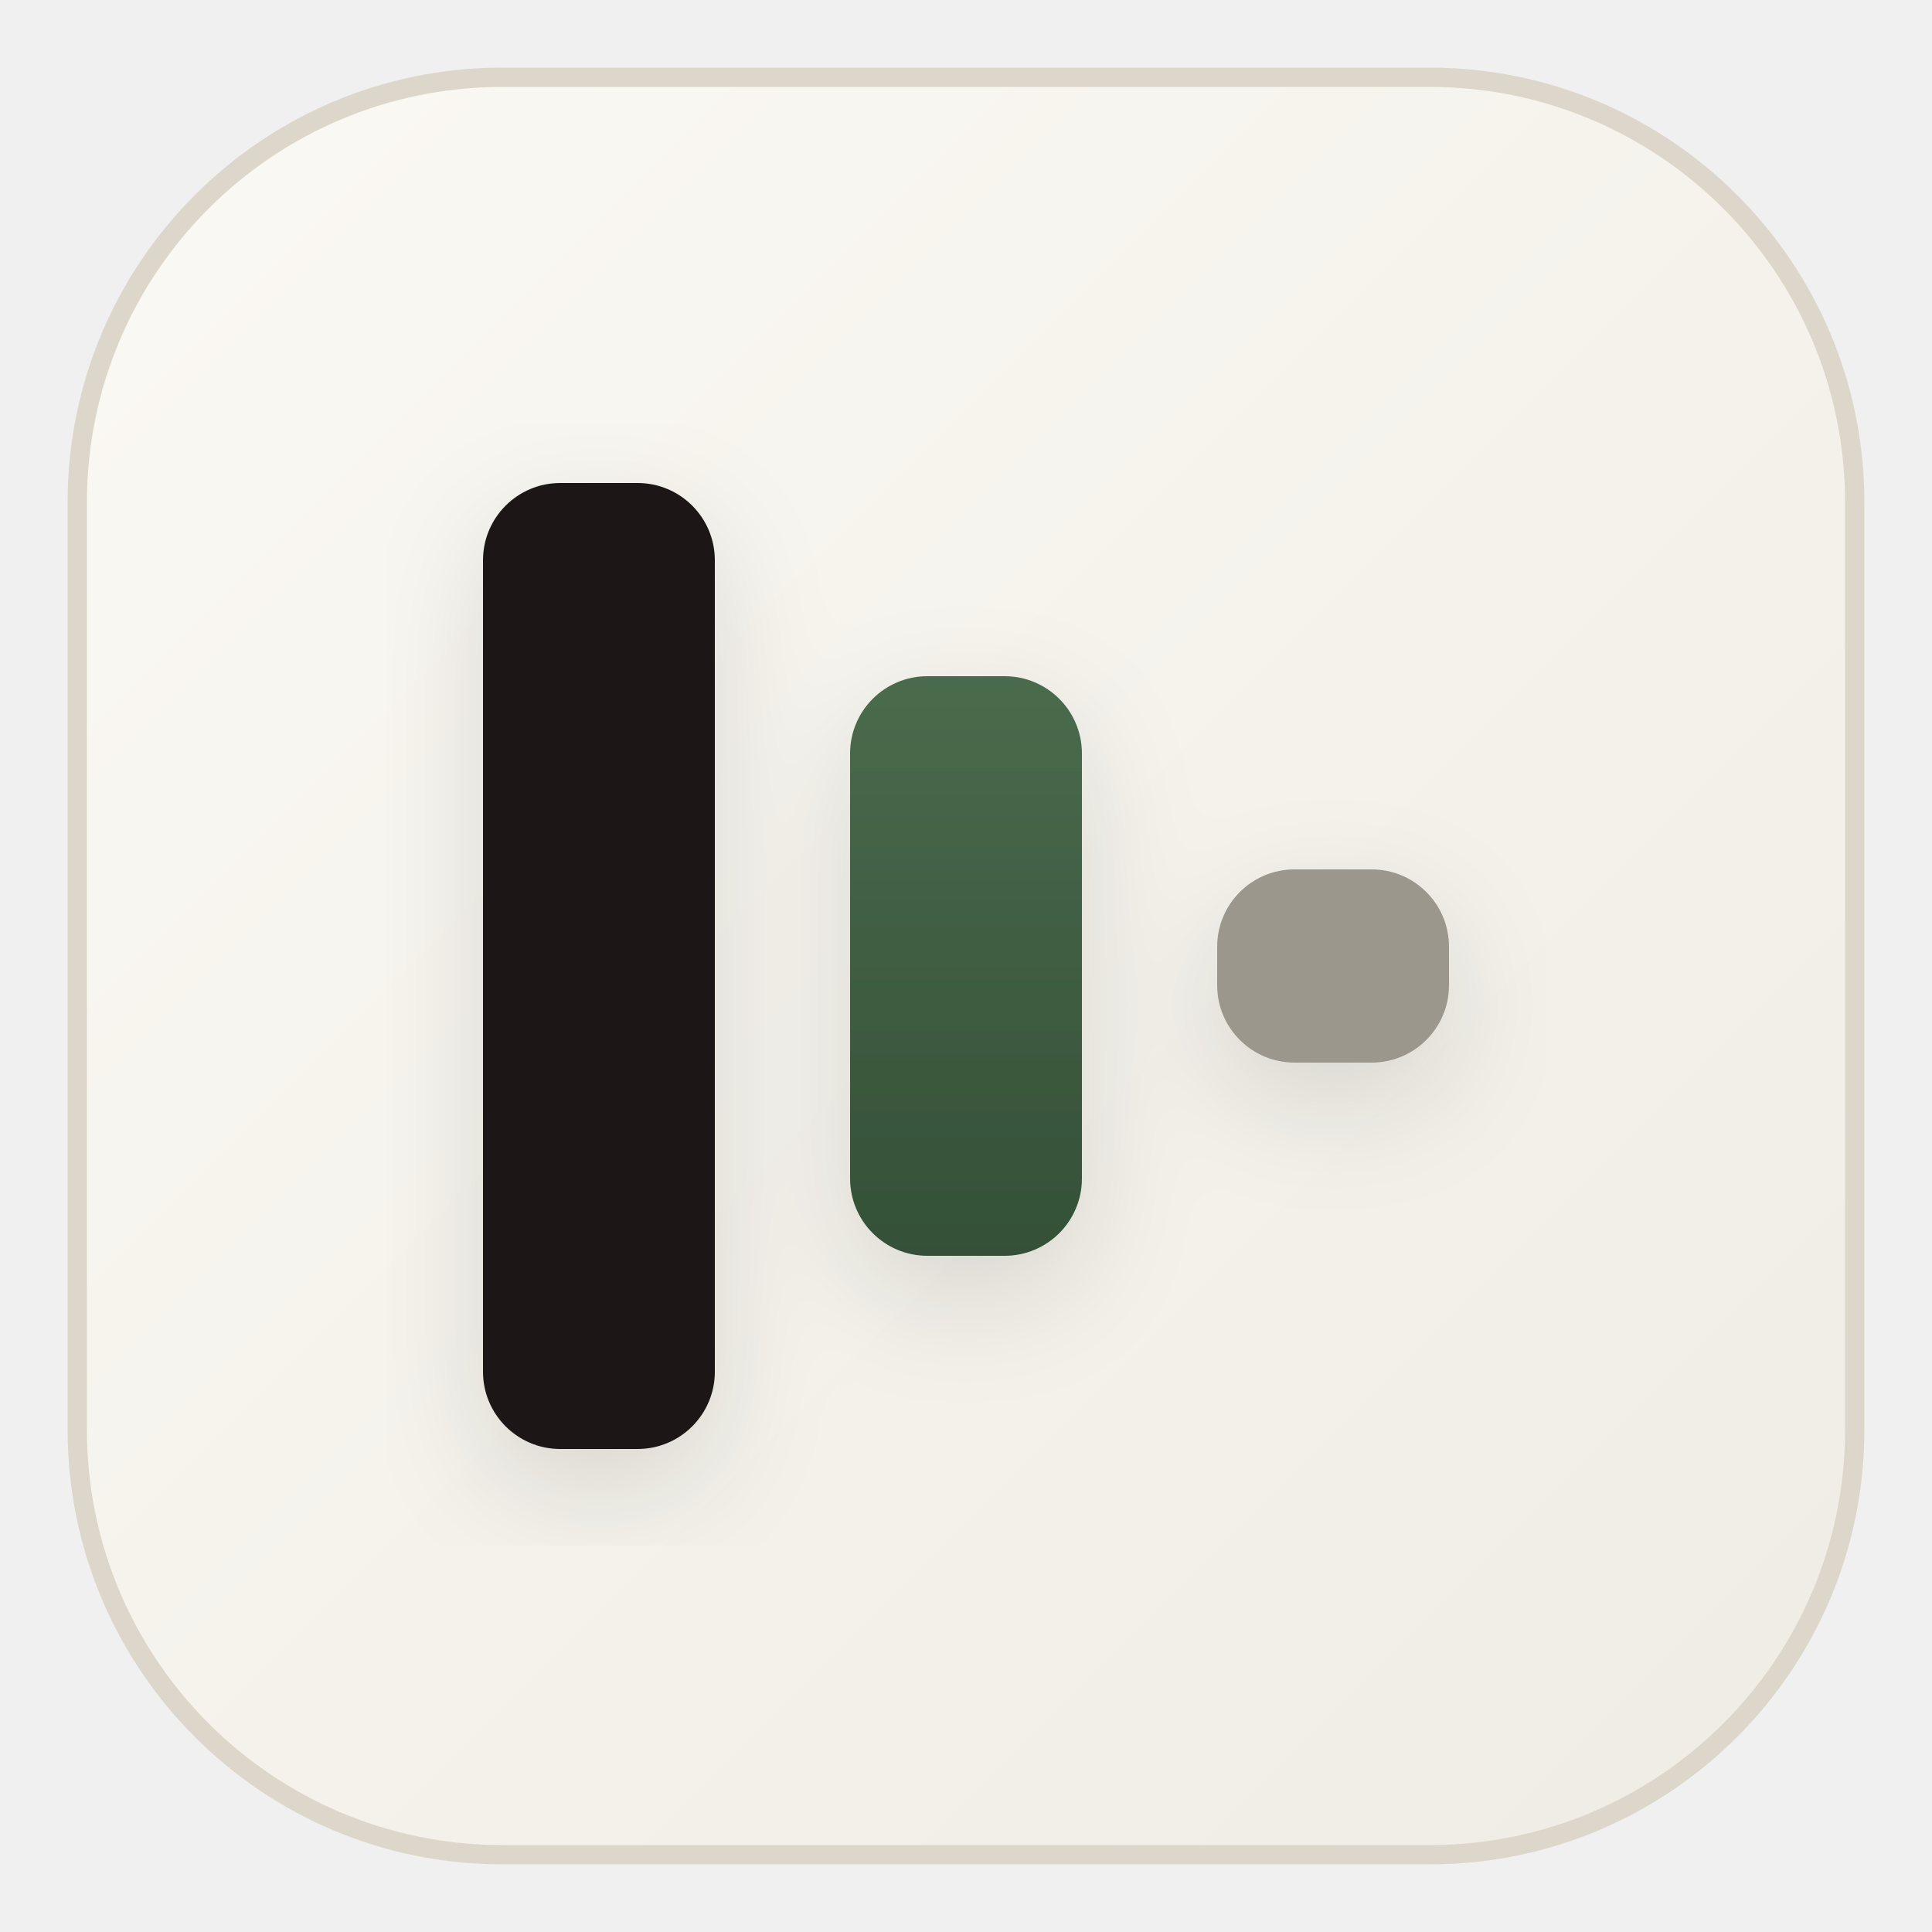
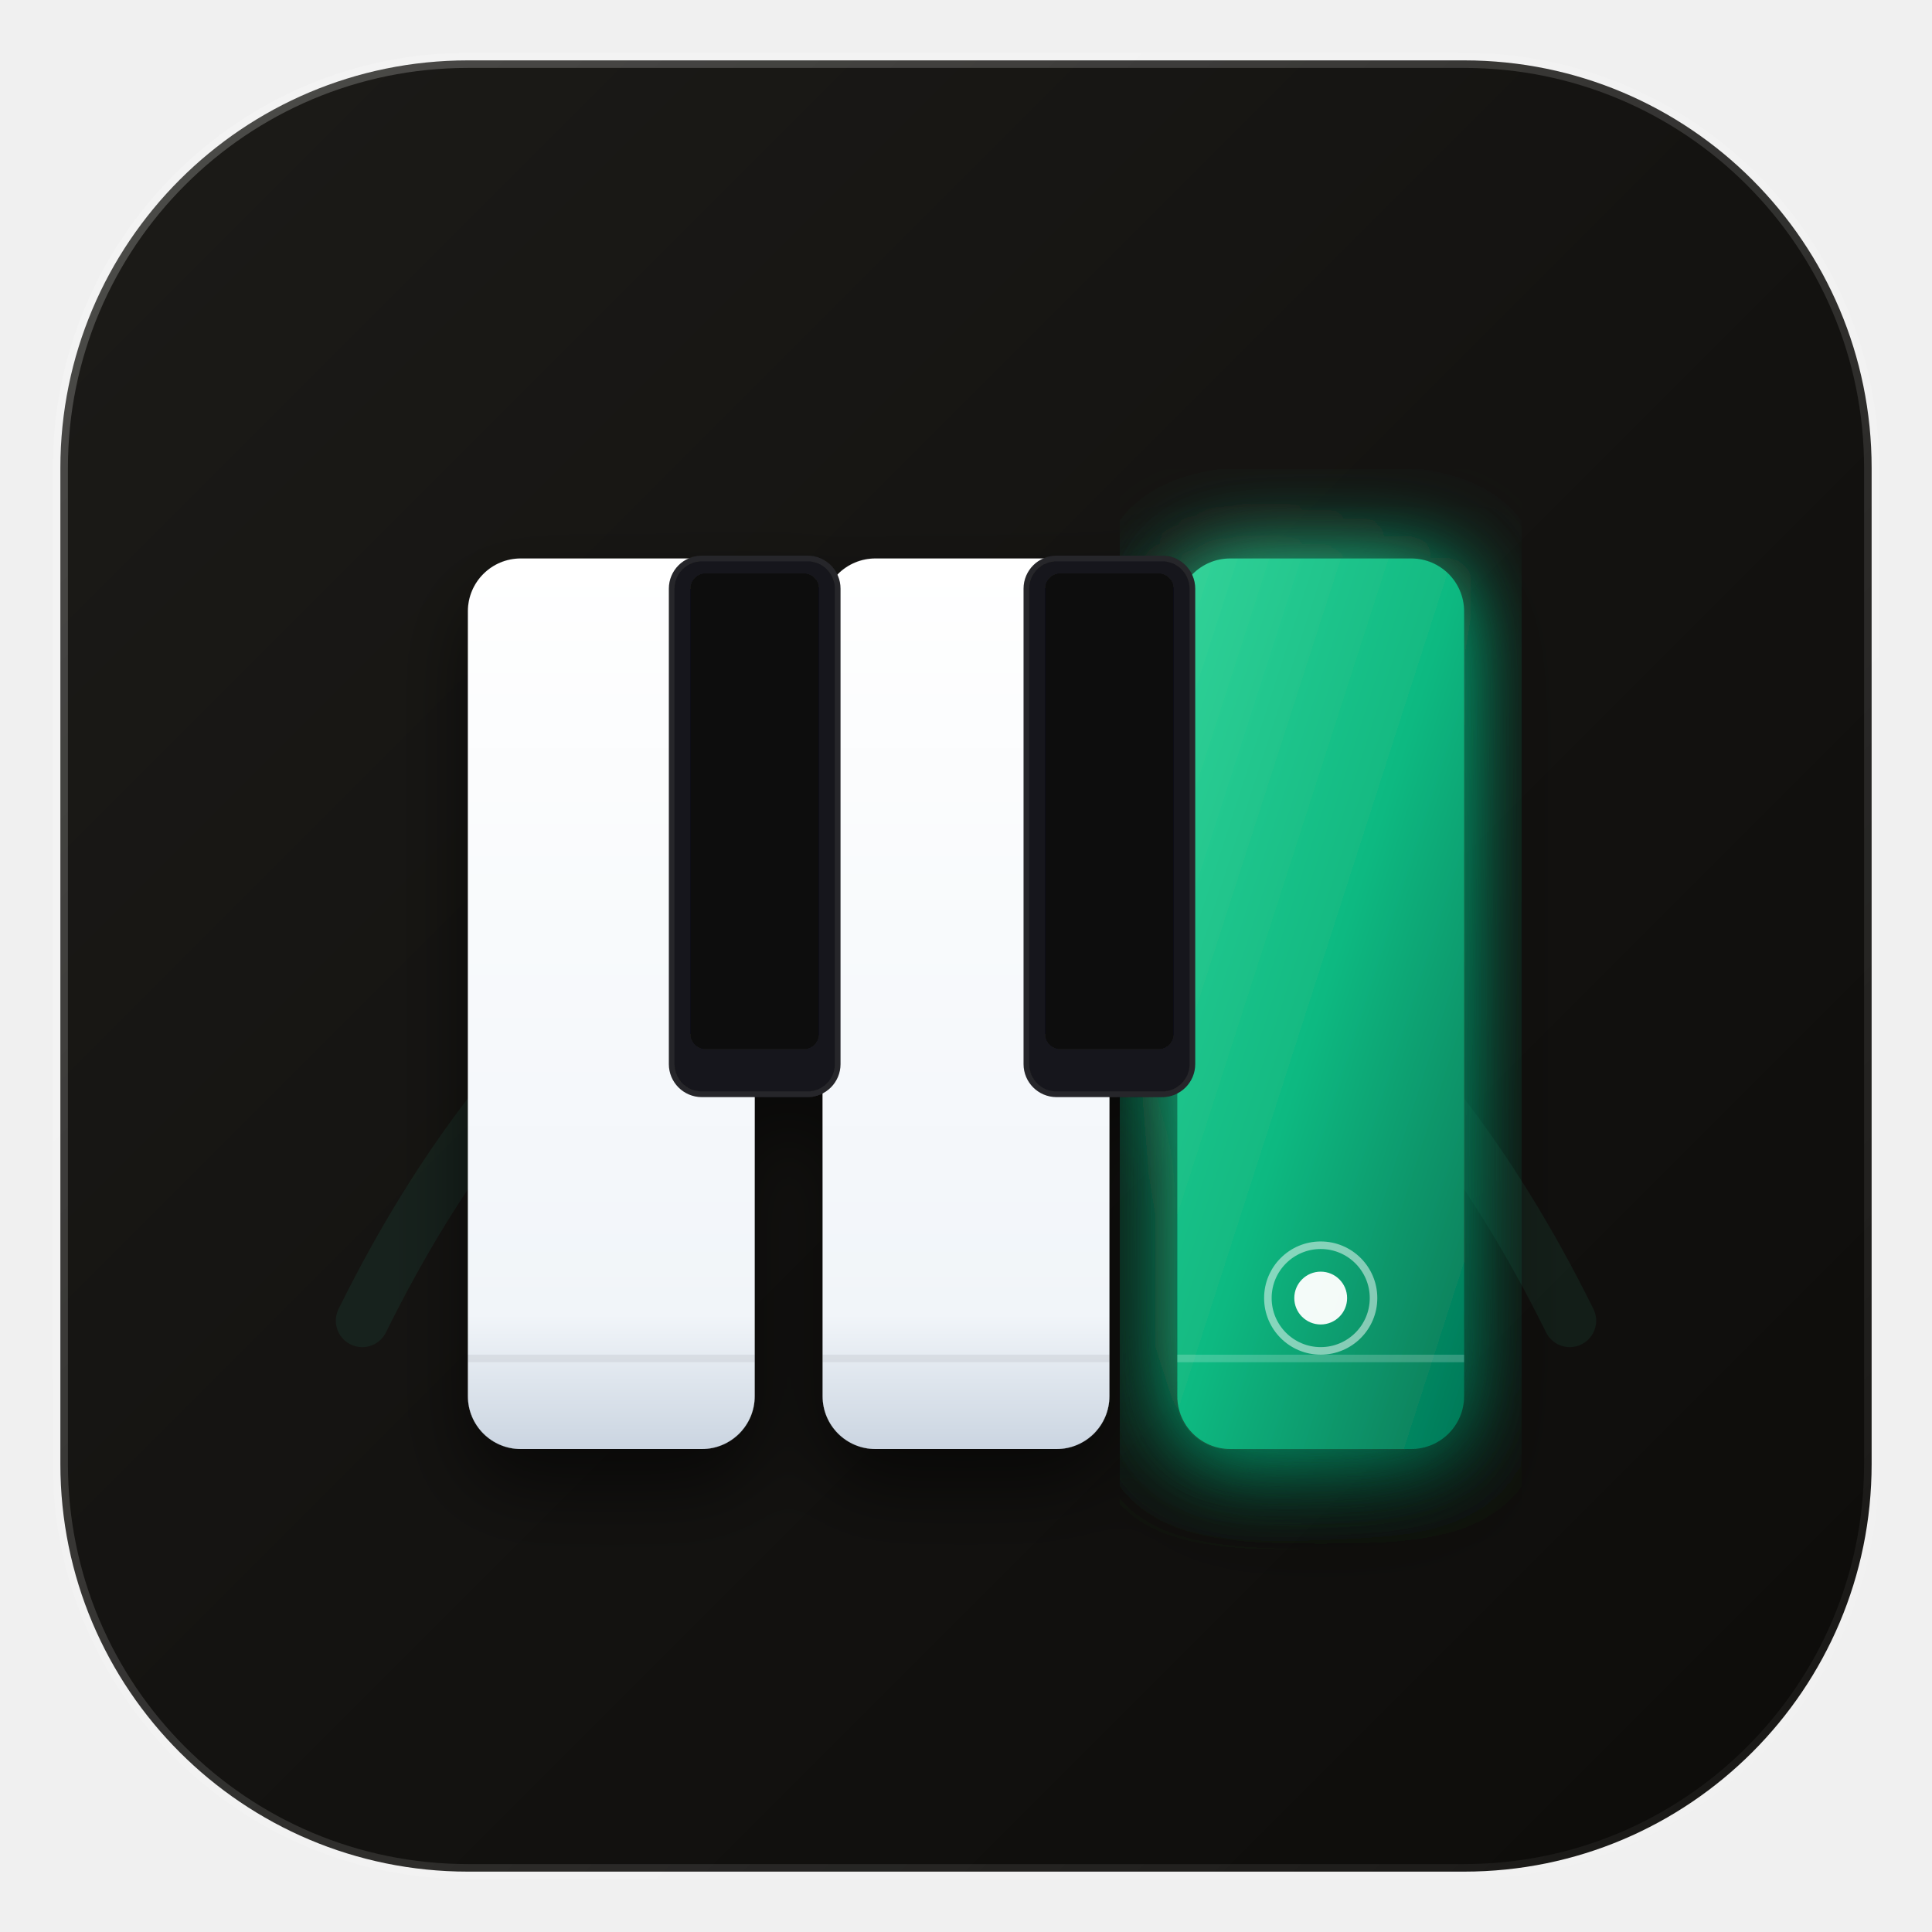
- <svg xmlns="http://www.w3.org/2000/svg" viewBox="0 0 100 100" width="512" height="512">
+ <svg xmlns="http://www.w3.org/2000/svg" viewBox="0 0 512 512" width="512" height="512">
  <defs>
-     <linearGradient id="paper" x1="0%" y1="0%" x2="100%" y2="100%">
-       <stop offset="0%" stop-color="#fbf9f4" />
-       <stop offset="100%" stop-color="#efece4" />
+     <linearGradient id="bg-grad" x1="0%" y1="0%" x2="100%" y2="100%">
+       <stop offset="0%" stop-color="#1c1b18" />
+       <stop offset="50%" stop-color="#141311" />
+       <stop offset="100%" stop-color="#0d0c0a" />
    </linearGradient>
-     <linearGradient id="moss" x1="0%" y1="0%" x2="0%" y2="100%">
-       <stop offset="0%" stop-color="#4a6b4d" />
-       <stop offset="100%" stop-color="#345037" />
+     <linearGradient id="border-grad" x1="0%" y1="0%" x2="100%" y2="100%">
+       <stop offset="0%" stop-color="rgba(255, 255, 255, 0.22)" />
+       <stop offset="100%" stop-color="rgba(255, 255, 255, 0.04)" />
    </linearGradient>
-     <filter id="shadow" x="-10%" y="-10%" width="120%" height="120%">
-       <feDropShadow dx="0" dy="2" stdDeviation="3" flood-color="#1a1916" flood-opacity="0.12" />
+     <linearGradient id="emerald-grad" x1="0%" y1="0%" x2="100%" y2="100%">
+       <stop offset="0%" stop-color="#34d399" />
+       <stop offset="50%" stop-color="#10b981" />
+       <stop offset="100%" stop-color="#047857" />
+     </linearGradient>
+     <linearGradient id="white-key-grad" x1="0%" y1="0%" x2="0%" y2="100%">
+       <stop offset="0%" stop-color="#ffffff" />
+       <stop offset="85%" stop-color="#f1f5f9" />
+       <stop offset="100%" stop-color="#cbd5e1" />
+     </linearGradient>
+     <filter id="emerald-glow" x="-20%" y="-20%" width="140%" height="140%">
+       <feGaussianBlur stdDeviation="12" result="blur" />
+       <feComposite in="SourceGraphic" in2="blur" operator="over" />
+     </filter>
+     <filter id="key-shadow" x="-10%" y="-10%" width="130%" height="130%">
+       <feDropShadow dx="0" dy="10" stdDeviation="10" flood-color="#000000" flood-opacity="0.55" />
    </filter>
  </defs>
-   <rect x="4" y="4" width="92" height="92" rx="22" fill="url(#paper)" stroke="#dcd7ca" stroke-width="1" />
-   <g filter="url(#shadow)">
-     <rect x="25" y="25" width="12" height="50" rx="4" fill="#1a1916" />
-     <rect x="44" y="35" width="12" height="30" rx="4" fill="url(#moss)" />
-     <rect x="63" y="45" width="12" height="10" rx="4" fill="#9c978c" />
+   <rect x="16" y="16" width="480" height="480" rx="108" fill="url(#bg-grad)" stroke="url(#border-grad)" stroke-width="4" />
+   <path d="M 96 350 C 180 180, 332 180, 416 350" fill="none" stroke="rgba(52, 211, 153, 0.08)" stroke-width="14" stroke-linecap="round" />
+   <g filter="url(#key-shadow)">
+     <rect x="124" y="148" width="76" height="236" rx="14" fill="url(#white-key-grad)" />
+     <line x1="124" y1="360" x2="200" y2="360" stroke="rgba(0,0,0,0.06)" stroke-width="2" />
+     <rect x="218" y="148" width="76" height="236" rx="14" fill="url(#white-key-grad)" />
+     <line x1="218" y1="360" x2="294" y2="360" stroke="rgba(0,0,0,0.06)" stroke-width="2" />
+     <rect x="312" y="148" width="76" height="236" rx="14" fill="url(#emerald-grad)" filter="url(#emerald-glow)" />
+     <line x1="312" y1="360" x2="388" y2="360" stroke="rgba(255,255,255,0.2)" stroke-width="2" />
+     <rect x="178" y="148" width="44" height="142" rx="8" fill="#18181b" stroke="#27272a" stroke-width="1.5" />
+     <rect x="183" y="152" width="34" height="126" rx="4" fill="#09090b" />
+     <rect x="272" y="148" width="44" height="142" rx="8" fill="#18181b" stroke="#27272a" stroke-width="1.5" />
+     <rect x="277" y="152" width="34" height="126" rx="4" fill="#09090b" />
  </g>
+   <circle cx="350" cy="344" r="7" fill="#ffffff" opacity="0.95" />
+   <circle cx="350" cy="344" r="14" fill="none" stroke="#ffffff" stroke-width="2" opacity="0.5" />
</svg>
